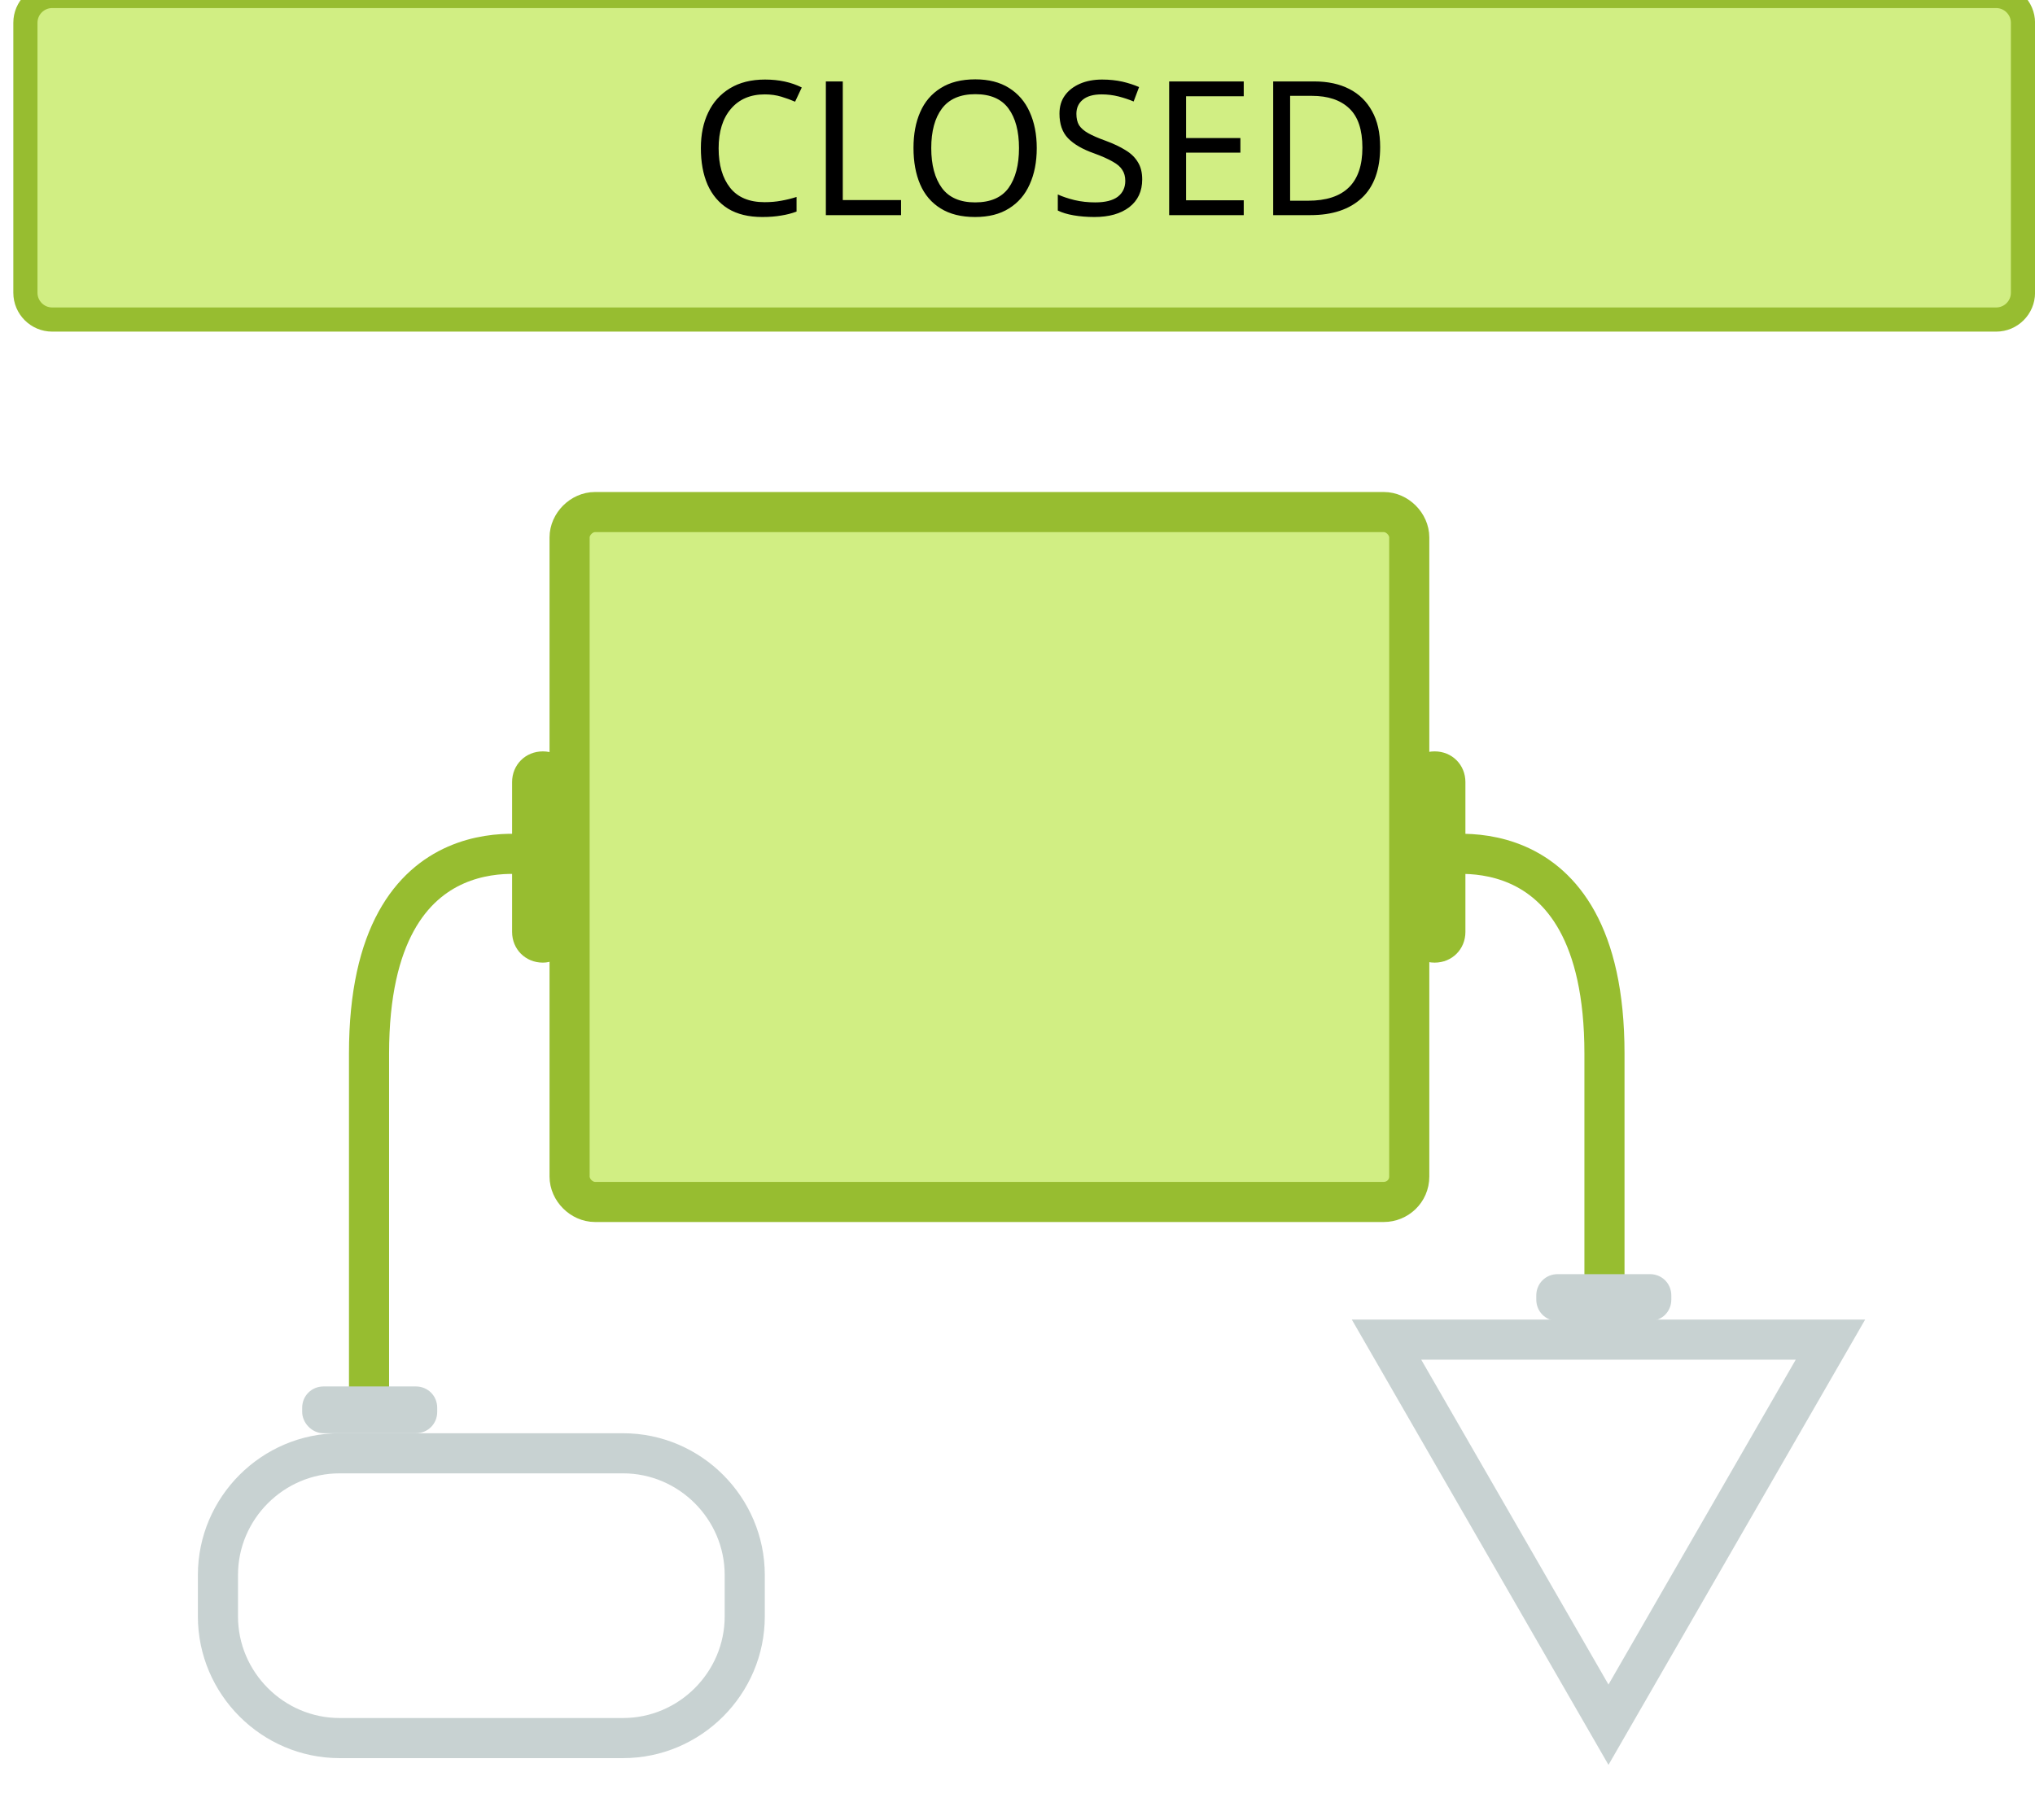
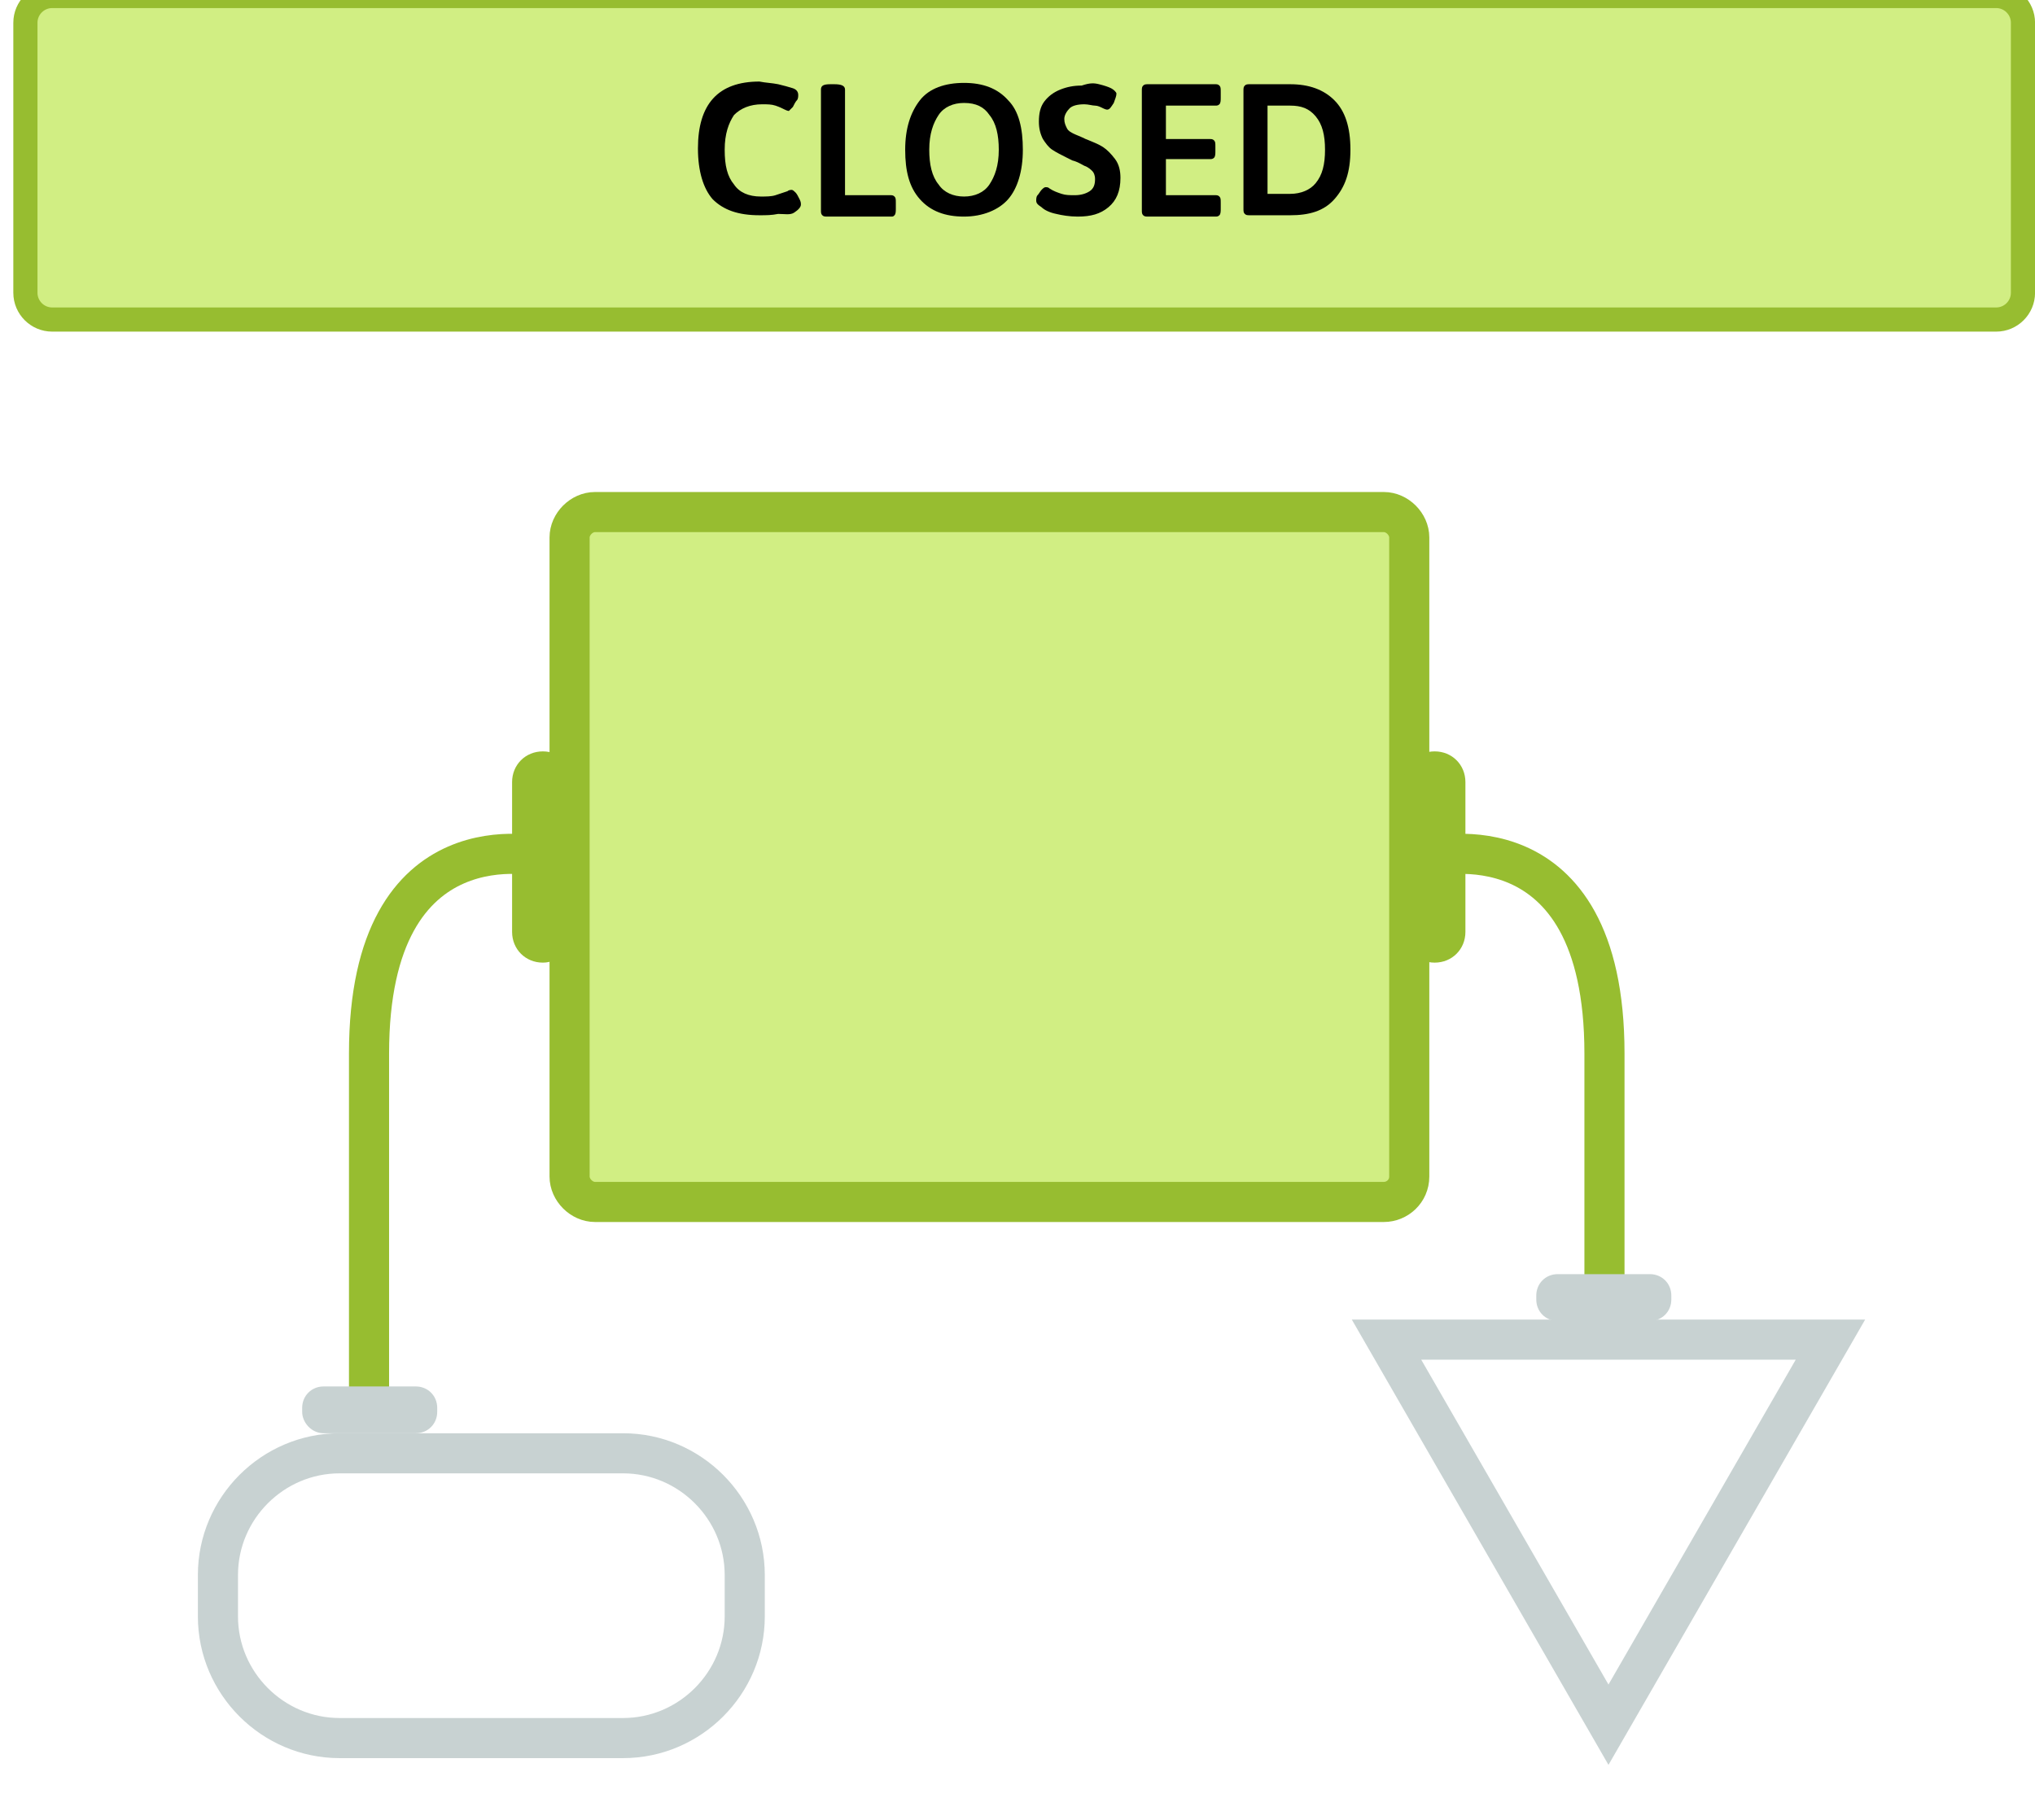
<svg xmlns="http://www.w3.org/2000/svg" version="1.1" id="Layer_1" x="0px" y="0px" width="152.2px" height="136.1px" viewBox="0 0 152.2 136.1" style="enable-background:new 0 0 152.2 136.1;" xml:space="preserve">
  <style type="text/css">
	.st0{fill:#D1EE83;stroke:#97BD30;stroke-width:2.5;stroke-miterlimit:10;}
	.st1{fill:#D1EE83;stroke:#97BD30;stroke-width:4;stroke-miterlimit:10;}
	.st2{fill:#97BD30;}
	.st3{fill:none;stroke:#97BD30;stroke-width:4;stroke-miterlimit:10;}
	.st4{fill:none;stroke:#C8D2D2;stroke-width:4;stroke-miterlimit:10;}
	.st5{fill:#C8D2D2;}
	.st6{fill:#D1EE83;stroke:#97BD30;stroke-width:3.499;stroke-miterlimit:10;}
	.st7{fill:#D1EE83;stroke:#97BD30;stroke-width:5.681;stroke-miterlimit:10;}
	.st8{fill:none;stroke:#97BD30;stroke-width:4.871;stroke-miterlimit:10;}
	.st9{fill:none;stroke:#C8D2D2;stroke-width:4.808;stroke-miterlimit:10;}
	.st10{fill:none;stroke:#C8D2D2;stroke-width:3.242;stroke-miterlimit:10;}
	.st11{fill:none;stroke:#97BD30;stroke-width:2.5;stroke-miterlimit:10;}
	.st12{fill:#EE9B83;stroke:#BD3130;stroke-width:2.5;stroke-miterlimit:10;}
	.st13{fill:#BD3130;}
	.st14{fill:none;stroke:#BD3130;stroke-width:4;stroke-miterlimit:10;}
	.st15{fill:#EE9B83;stroke:#BD3130;stroke-width:4;stroke-miterlimit:10;}
	.st16{fill:none;stroke:#97BD30;stroke-width:3;stroke-miterlimit:10;}
	.st17{fill:#FF990D;}
	.st18{fill:none;stroke:#BD3130;stroke-width:2.404;stroke-miterlimit:10;}
	.st19{fill:none;stroke:#C8D2D2;stroke-width:2.404;stroke-miterlimit:10;}
	.st20{fill:#EE9B83;stroke:#BD3130;stroke-width:2.404;stroke-miterlimit:10;}
	.st21{fill:#D1EE83;stroke:#97BD30;stroke-width:1.807;stroke-miterlimit:10;}
	.st22{fill:#D1EE83;stroke:#97BD30;stroke-width:3;stroke-miterlimit:10;}
	.st23{fill:none;stroke:#C8D2D2;stroke-width:3;stroke-miterlimit:10;}
	.st24{fill:#D1EE83;stroke:#97BD30;stroke-width:2.661;stroke-miterlimit:10;}
	.st25{fill:none;stroke:#BD3130;stroke-width:2.661;stroke-miterlimit:10;}
	.st26{fill:none;stroke:#97BD30;stroke-width:2.661;stroke-miterlimit:10;}
	.st27{fill:#EE9B83;stroke:#BD3130;stroke-width:2.661;stroke-miterlimit:10;}
	.st28{fill:none;stroke:#C8D2D2;stroke-width:2.661;stroke-miterlimit:10;}
	.st29{fill:#EE9B83;stroke:#BD3130;stroke-width:1.807;stroke-miterlimit:10;}
	.st30{fill:none;stroke:#97BD30;stroke-width:1.807;stroke-miterlimit:10;}
	.st31{fill:none;stroke:#BD3130;stroke-width:2.97;stroke-miterlimit:10;}
	.st32{fill:none;stroke:#C8D2D2;stroke-width:2.97;stroke-miterlimit:10;}
	.st33{fill:#EE9B83;stroke:#BD3130;stroke-width:2.97;stroke-miterlimit:10;}
	.st34{fill:none;stroke:#BD3130;stroke-width:3;stroke-miterlimit:10;}
	.st35{fill:#EE9B83;stroke:#BD3130;stroke-width:3;stroke-miterlimit:10;}
	.st36{fill:none;stroke:#BD3130;stroke-width:2.61;stroke-miterlimit:10;}
	.st37{fill:none;stroke:#C8D2D2;stroke-width:2.61;stroke-miterlimit:10;}
	.st38{fill:#EE9B83;stroke:#BD3130;stroke-width:2.61;stroke-miterlimit:10;}
	.st39{fill:none;stroke:#97BD30;stroke-width:2.636;stroke-miterlimit:10;}
	.st40{fill:none;stroke:#97BD30;stroke-width:1.807;stroke-miterlimit:10;}
- 	.st41{font-family:'Asap-Medium';}
- 	.st42{font-size:14px;}
</style>
  <path class="st22" d="M103.5,89.9h-59c-1,0-1.9-0.9-1.9-1.9V40.2c0-1,0.9-1.9,1.9-1.9h59c1,0,1.9,0.9,1.9,1.9V88  C105.4,89.1,104.5,89.9,103.5,89.9z" />
  <path class="st2" d="M107.3,72L107.3,72c-1.3,0-2.3-1-2.3-2.3V58.5c0-1.3,1-2.3,2.3-2.3l0,0c1.3,0,2.3,1,2.3,2.3v11.2  C109.6,71,108.6,72,107.3,72z" />
  <path class="st2" d="M40.6,72L40.6,72c-1.3,0-2.3-1-2.3-2.3V58.5c0-1.3,1-2.3,2.3-2.3h0c1.3,0,2.3,1,2.3,2.3v11.2  C42.8,71,41.8,72,40.6,72z" />
  <path class="st16" d="M40.6,64.1c0,0-13-3.3-13,14.7s0,27.3,0,27.3" />
  <path class="st16" d="M107,64.1c0,0,13-3.3,13,14.7c0,4.6,0,15,0,18.4" />
  <path class="st23" d="M46.6,130H25.4c-5,0-9.1-4.1-9.1-9.1v-3.1c0-5,4.1-9.1,9.1-9.1h21.2c5,0,9.1,4.1,9.1,9.1v3.1  C55.7,125.9,51.6,130,46.6,130z" />
  <polygon class="st23" points="103.7,100.2 120.3,129 136.9,100.2 " />
  <path class="st5" d="M22.6,105.6v-0.3c0-0.9,0.7-1.6,1.6-1.6h6.9c0.9,0,1.6,0.7,1.6,1.6v0.3c0,0.9-0.7,1.6-1.6,1.6h-6.9  C23.3,107.2,22.6,106.4,22.6,105.6z" />
  <path class="st5" d="M125,97.2v-0.3c0-0.9-0.7-1.6-1.6-1.6h-6.9c-0.9,0-1.6,0.7-1.6,1.6v0.3c0,0.9,0.7,1.6,1.6,1.6h6.9  C124.3,98.8,125,98.1,125,97.2z" />
+   <path class="st21" d="M149.3,23.9H3.9c-1.1,0-2-0.9-2-2V1.7c0-1.1,0.9-2,2-2h145.4c1.1,0,2,0.9,2,2v20.2  C151.3,23,150.4,23.9,149.3,23.9z" />
  <g>
-     <path class="st21" d="M149.3,23.9H3.9c-1.1,0-2-0.9-2-2V1.7c0-1.1,0.9-2,2-2h145.4c1.1,0,2,0.9,2,2v20.2   C151.3,23,150.4,23.9,149.3,23.9z" />
-     <text transform="matrix(1 0 0 1 51.5597 16.0908)" class="st41 st42">CLOSED</text>
+     <path d="M58.2,6.3c0.4,0.1,0.8,0.2,1.1,0.3c0.3,0.1,0.4,0.3,0.4,0.5c0,0.1,0,0.3-0.1,0.4s-0.2,0.3-0.3,0.5C59.1,8.2,59,8.3,59,8.3   c0,0-0.1,0-0.3-0.1c-0.2-0.1-0.4-0.2-0.7-0.3s-0.6-0.1-1-0.1c-0.9,0-1.6,0.3-2.1,0.8c-0.4,0.6-0.7,1.4-0.7,2.6c0,1.2,0.2,2,0.7,2.6   c0.4,0.6,1.1,0.9,2,0.9c0.4,0,0.8,0,1.1-0.1c0.3-0.1,0.6-0.2,0.9-0.3c0.1-0.1,0.3-0.1,0.3-0.1c0.1,0,0.2,0.1,0.3,0.2   s0.2,0.3,0.3,0.5c0.1,0.2,0.1,0.3,0.1,0.4c0,0.2-0.2,0.4-0.5,0.6S58.7,16,58.2,16c-0.5,0.1-0.9,0.1-1.4,0.1c-1.6,0-2.7-0.4-3.5-1.2   c-0.7-0.8-1.1-2.1-1.1-3.8c0-3.3,1.5-5,4.6-5C57.3,6.2,57.7,6.2,58.2,6.3z" />
+     <path d="M63.2,6.7v7.9h3.4c0.1,0,0.2,0,0.3,0.1c0.1,0.1,0.1,0.2,0.1,0.5v0.4c0,0.2,0,0.4-0.1,0.5c-0.1,0.1-0.1,0.1-0.3,0.1h-4.7   c-0.2,0-0.3,0-0.4-0.1c-0.1-0.1-0.1-0.2-0.1-0.4V6.7c0-0.3,0.2-0.4,0.7-0.4h0.3C62.9,6.3,63.2,6.4,63.2,6.7z" />
+     <path d="M75.4,7.5c0.8,0.8,1.1,2.1,1.1,3.7s-0.4,2.9-1.1,3.7s-1.9,1.3-3.3,1.3s-2.5-0.4-3.3-1.3s-1.1-2.1-1.1-3.7   c0-1.6,0.4-2.8,1.1-3.7s1.9-1.3,3.3-1.3S74.6,6.6,75.4,7.5z M70.2,8.6c-0.4,0.6-0.7,1.4-0.7,2.6c0,1.1,0.2,2,0.7,2.6   c0.4,0.6,1.1,0.9,1.9,0.9c0.8,0,1.5-0.3,1.9-0.9c0.4-0.6,0.7-1.4,0.7-2.6c0-1.1-0.2-2-0.7-2.6C73.6,8,73,7.7,72.1,7.7   C71.3,7.7,70.6,8,70.2,8.6z" />
+     <path d="M82.2,6.3c0.4,0.1,0.7,0.2,0.9,0.3c0.2,0.1,0.4,0.3,0.4,0.4c0,0.2-0.1,0.4-0.2,0.7C83.1,8,83,8.2,82.8,8.2   c0,0-0.1,0-0.3-0.1c-0.2-0.1-0.4-0.2-0.6-0.2s-0.5-0.1-0.8-0.1c-0.5,0-0.9,0.1-1.1,0.3c-0.2,0.2-0.4,0.5-0.4,0.8   c0,0.3,0.1,0.5,0.2,0.7c0.1,0.2,0.3,0.3,0.5,0.4s0.5,0.2,0.9,0.4c0.5,0.2,1,0.4,1.3,0.6c0.3,0.2,0.6,0.5,0.9,0.9s0.4,0.9,0.4,1.4   c0,1-0.3,1.7-0.9,2.2c-0.6,0.5-1.3,0.7-2.3,0.7c-0.6,0-1.2-0.1-1.6-0.2c-0.5-0.1-0.9-0.3-1.1-0.5c-0.3-0.2-0.4-0.3-0.4-0.5   c0-0.1,0-0.3,0.1-0.4s0.2-0.3,0.3-0.4c0.1-0.1,0.2-0.2,0.3-0.2c0.1,0,0.2,0,0.3,0.1c0.3,0.2,0.6,0.3,0.9,0.4c0.3,0.1,0.6,0.1,1,0.1   c0.4,0,0.8-0.1,1.1-0.3c0.3-0.2,0.4-0.5,0.4-0.9c0-0.3-0.1-0.5-0.2-0.6s-0.3-0.3-0.6-0.4c-0.2-0.1-0.5-0.3-0.9-0.4   c-0.2-0.1-0.4-0.2-0.4-0.2c-0.4-0.2-0.8-0.4-1.1-0.6s-0.5-0.5-0.7-0.8c-0.2-0.4-0.3-0.8-0.3-1.3c0-0.6,0.1-1.1,0.4-1.5   c0.3-0.4,0.7-0.7,1.2-0.9c0.5-0.2,1-0.3,1.6-0.3C81.5,6.2,81.8,6.2,82.2,6.3z" />
+     <path d="M91.2,6.4c0.1,0.1,0.1,0.2,0.1,0.5v0.4c0,0.2,0,0.4-0.1,0.5c-0.1,0.1-0.2,0.1-0.3,0.1h-3.7v2.5h3.3c0.1,0,0.2,0,0.3,0.1   s0.1,0.2,0.1,0.5v0.3c0,0.2,0,0.4-0.1,0.5s-0.2,0.1-0.3,0.1h-3.3v2.7h3.7c0.1,0,0.2,0,0.3,0.1s0.1,0.2,0.1,0.5v0.4   c0,0.2,0,0.4-0.1,0.5c-0.1,0.1-0.2,0.1-0.3,0.1h-5c-0.2,0-0.3,0-0.4-0.1c-0.1-0.1-0.1-0.2-0.1-0.4V6.8c0-0.2,0-0.3,0.1-0.4   c0.1-0.1,0.2-0.1,0.4-0.1h5C91,6.3,91.1,6.3,91.2,6.4z" />
+     <path d="M99.8,7.5c0.8,0.8,1.2,2,1.2,3.7s-0.4,2.8-1.2,3.7s-1.9,1.2-3.3,1.2h-3c-0.2,0-0.3,0-0.4-0.1C93,15.9,93,15.8,93,15.6V6.8   c0-0.2,0-0.3,0.1-0.4c0.1-0.1,0.2-0.1,0.4-0.1h3C97.9,6.3,99,6.7,99.8,7.5z M94.8,7.8v6.7h1.7c0.8,0,1.5-0.3,1.9-0.8   c0.5-0.6,0.7-1.4,0.7-2.5s-0.2-1.9-0.7-2.5c-0.5-0.6-1.1-0.8-1.9-0.8H94.8z" />
  </g>
</svg>
